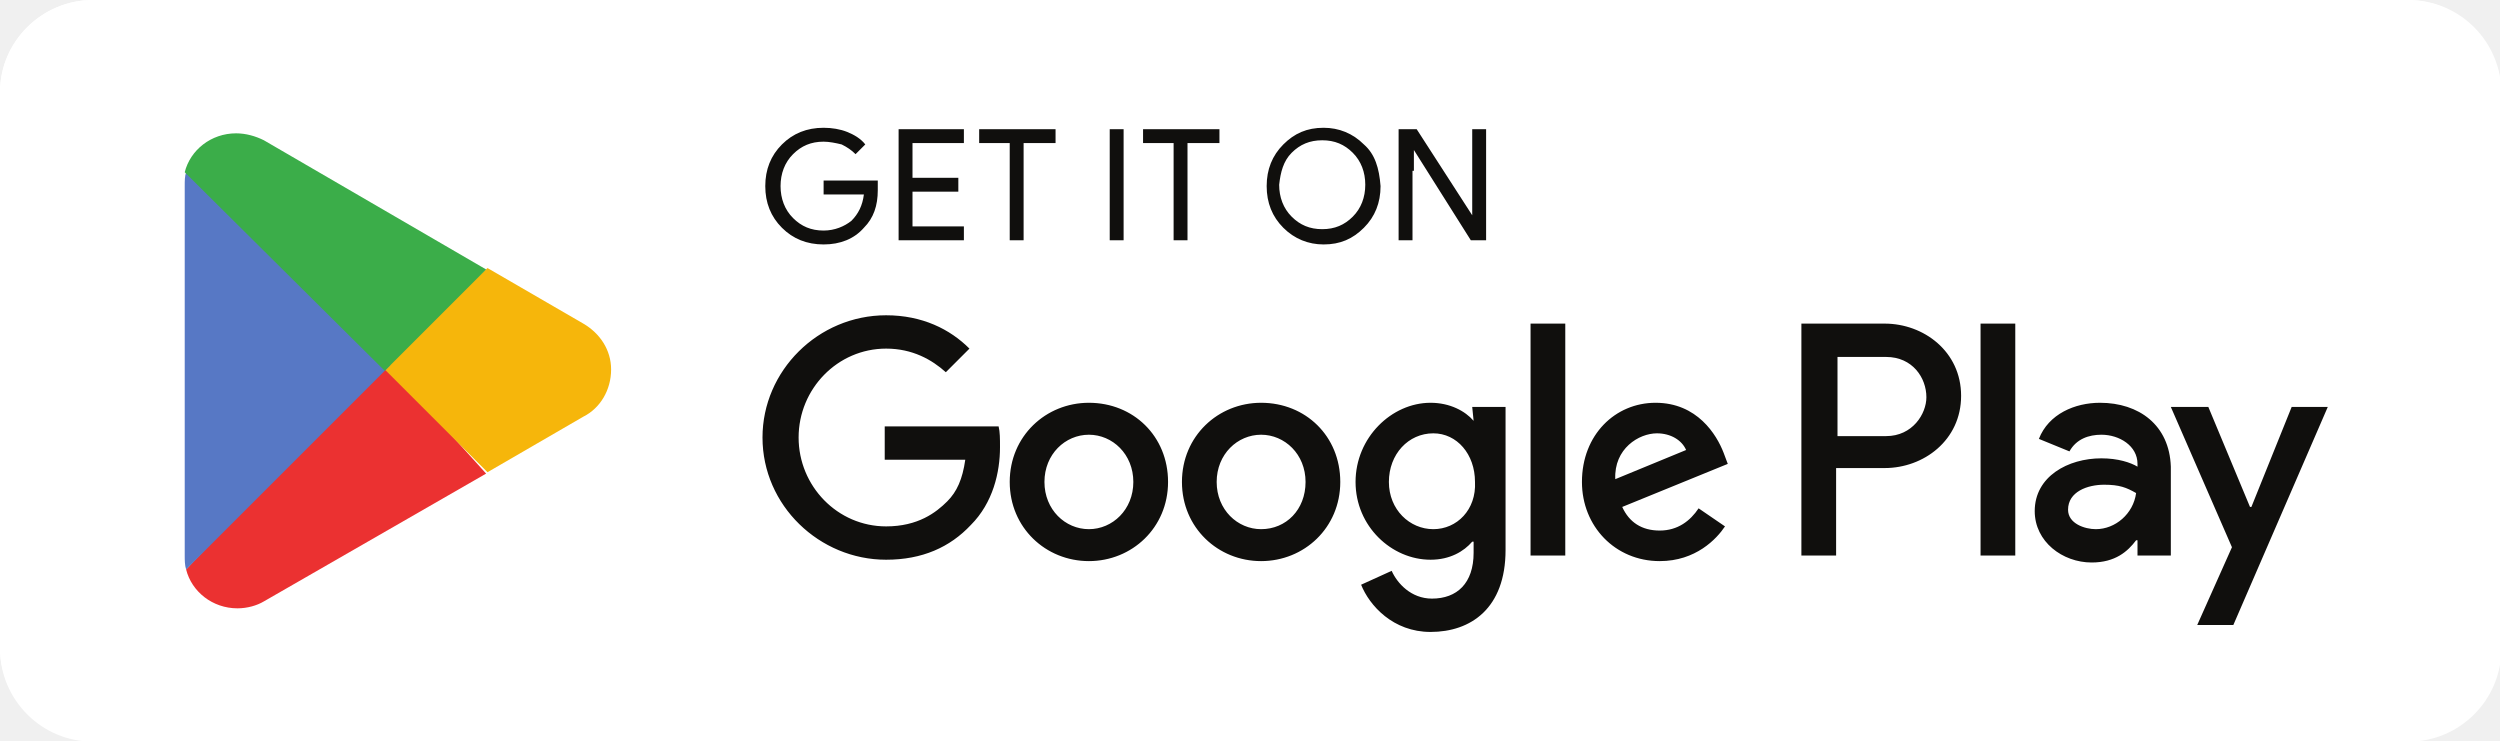
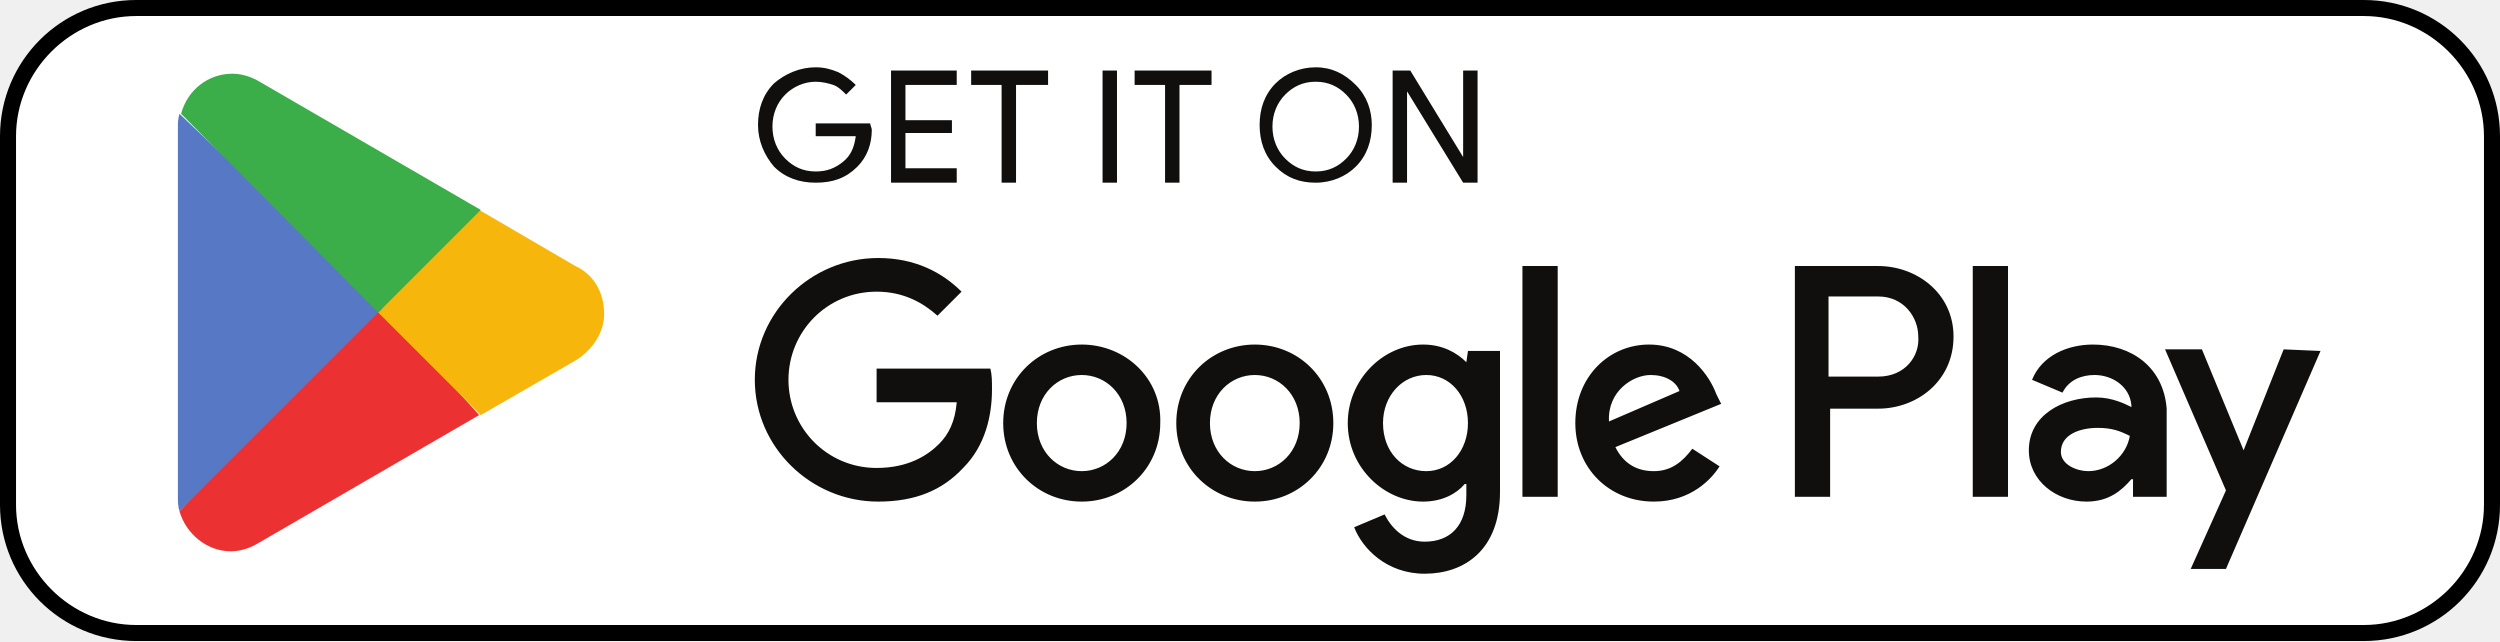
- <svg xmlns="http://www.w3.org/2000/svg" version="1.1" id="svg51" x="0px" y="0px" viewBox="0 0 180 53.3" style="enable-background:new 0 0 180 53.3;" xml:space="preserve">
+ <svg xmlns="http://www.w3.org/2000/svg" version="1.1" id="svg51" x="0px" y="0px" viewBox="0 0 156 40" style="enable-background:new 0 0 156 40;" xml:space="preserve">
  <style type="text/css">
	.st0{fill:#FFFFFF;}
	.st1{fill:#100F0D;}
	.st2{fill:#EB3131;}
	.st3{fill:#F6B60B;}
	.st4{fill:#5778C5;}
	.st5{fill:#3BAD49;}
</style>
-   <path id="path11" class="st0" d="M173.3,53.3H6.7c-3.7,0-6.7-3-6.7-6.7v-40C0,3,3,0,6.7,0h166.7c3.7,0,6.7,3,6.7,6.7v40  C180,50.3,177,53.3,173.3,53.3" />
-   <path id="path13" class="st0" d="M173.3,0H6.7C3,0,0,3,0,6.7v40c0,3.7,3,6.7,6.7,6.7h166.7c3.7,0,6.7-3,6.7-6.7v-40  C180,3,177,0,173.3,0z M173.3,1.1c3.1,0,5.6,2.5,5.6,5.6v40c0,3.1-2.5,5.6-5.6,5.6H6.7c-3.1,0-5.6-2.5-5.6-5.6v-40  c0-3.1,2.5-5.6,5.6-5.6L173.3,1.1" />
-   <path id="path35" class="st1" d="M142.6,40h2.5V23.3h-2.5V40z M165,29.3l-2.9,7.2h-0.1l-3-7.2h-2.7l4.4,10.1l-2.5,5.6h2.6l6.8-15.7  L165,29.3z M150.9,38.1c-0.8,0-2-0.4-2-1.4c0-1.3,1.4-1.8,2.6-1.8c1.1,0,1.6,0.2,2.3,0.6C153.6,37,152.3,38.1,150.9,38.1L150.9,38.1  z M151.2,29c-1.8,0-3.7,0.8-4.4,2.6l2.2,0.9c0.5-0.9,1.4-1.2,2.3-1.2c1.3,0,2.6,0.8,2.6,2.1v0.2c-0.5-0.3-1.4-0.6-2.6-0.6  c-2.4,0-4.8,1.3-4.8,3.8c0,2.2,2,3.7,4.1,3.7c1.7,0,2.6-0.8,3.2-1.6h0.1V40h2.4v-6.4C156.2,30.6,154,29,151.2,29L151.2,29z   M135.8,31.4h-3.5v-5.7h3.5c1.9,0,2.9,1.5,2.9,2.9C138.7,29.8,137.7,31.4,135.8,31.4z M135.7,23.3h-6V40h2.5v-6.3h3.5  c2.8,0,5.5-2,5.5-5.2C141.2,25.3,138.5,23.3,135.7,23.3L135.7,23.3z M103.2,38.1c-1.7,0-3.2-1.4-3.2-3.4c0-2,1.4-3.5,3.2-3.5  c1.7,0,3,1.5,3,3.5C106.3,36.7,104.9,38.1,103.2,38.1z M106.1,30.3L106.1,30.3c-0.6-0.7-1.7-1.3-3.1-1.3c-2.8,0-5.4,2.5-5.4,5.7  c0,3.2,2.6,5.6,5.4,5.6c1.4,0,2.4-0.6,3-1.3h0.1v0.8c0,2.2-1.2,3.3-3,3.3c-1.5,0-2.5-1.1-2.9-2L98,42.1c0.6,1.5,2.3,3.4,5,3.4  c2.9,0,5.4-1.7,5.4-5.9V29.3h-2.4L106.1,30.3z M110.2,40h2.5V23.3h-2.5V40z M116.3,34.5c-0.1-2.2,1.7-3.3,3-3.3c1,0,1.8,0.5,2.1,1.2  L116.3,34.5z M124.1,32.6c-0.5-1.3-1.9-3.6-4.9-3.6c-2.9,0-5.3,2.3-5.3,5.7c0,3.2,2.4,5.7,5.6,5.7c2.6,0,4.1-1.6,4.7-2.5l-1.9-1.3  c-0.6,0.9-1.5,1.6-2.8,1.6c-1.3,0-2.2-0.6-2.7-1.7l7.6-3.1L124.1,32.6z M63.7,30.7v2.4h5.8c-0.2,1.4-0.6,2.3-1.3,3  c-0.8,0.8-2.1,1.8-4.4,1.8c-3.5,0-6.3-2.9-6.3-6.4s2.8-6.4,6.3-6.4c1.9,0,3.3,0.8,4.3,1.7l1.7-1.7c-1.4-1.4-3.4-2.4-6-2.4  c-4.9,0-8.9,4-8.9,8.8c0,4.9,4.1,8.8,8.9,8.8c2.6,0,4.6-0.9,6.1-2.5c1.6-1.6,2.1-3.8,2.1-5.6c0-0.6,0-1.1-0.1-1.5L63.7,30.7z   M78.4,38.1c-1.7,0-3.2-1.4-3.2-3.4c0-2,1.5-3.4,3.2-3.4c1.7,0,3.2,1.4,3.2,3.4C81.6,36.7,80.1,38.1,78.4,38.1z M78.4,29  c-3.1,0-5.7,2.4-5.7,5.7c0,3.3,2.6,5.7,5.7,5.7c3.1,0,5.7-2.4,5.7-5.7C84.1,31.4,81.6,29,78.4,29z M90.8,38.1  c-1.7,0-3.2-1.4-3.2-3.4c0-2,1.5-3.4,3.2-3.4c1.7,0,3.2,1.4,3.2,3.4C94,36.7,92.6,38.1,90.8,38.1z M90.8,29c-3.1,0-5.7,2.4-5.7,5.7  c0,3.3,2.6,5.7,5.7,5.7c3.1,0,5.7-2.4,5.7-5.7C96.5,31.4,94,29,90.8,29" />
-   <path id="path37" class="st2" d="M27.6,25.9L13.4,41c0,0,0,0,0,0c0.4,1.6,1.9,2.8,3.7,2.8c0.7,0,1.4-0.2,1.9-0.5l0,0l16-9.2  L27.6,25.9" />
-   <path id="path39" class="st3" d="M42,23.3L42,23.3l-6.9-4l-7.8,6.9l7.8,7.8l6.9-4c1.2-0.6,2-1.9,2-3.4C44,25.2,43.2,24,42,23.3" />
-   <path id="path41" class="st4" d="M13.4,12.4c-0.1,0.3-0.1,0.6-0.1,1V40c0,0.3,0,0.7,0.1,1l14.7-14.7L13.4,12.4" />
-   <path id="path43" class="st5" d="M27.7,26.7l7.3-7.3l-16-9.3c-0.6-0.3-1.3-0.5-2-0.5c-1.8,0-3.3,1.2-3.7,2.8c0,0,0,0,0,0L27.7,26.7" />
-   <path id="path33" class="st1" d="M63.2,13h-3.9v1h2.9c-0.1,0.8-0.4,1.4-0.9,1.9c-0.5,0.4-1.2,0.7-2,0.7c-0.9,0-1.6-0.3-2.2-0.9  c-0.6-0.6-0.9-1.4-0.9-2.3c0-0.9,0.3-1.7,0.9-2.3c0.6-0.6,1.3-0.9,2.2-0.9c0.4,0,0.9,0.1,1.3,0.2c0.4,0.2,0.7,0.4,1,0.7l0.7-0.7  c-0.3-0.4-0.8-0.7-1.3-0.9c-0.5-0.2-1.1-0.3-1.7-0.3c-1.2,0-2.2,0.4-3,1.2c-0.8,0.8-1.2,1.8-1.2,3s0.4,2.2,1.2,3  c0.8,0.8,1.8,1.2,3,1.2c1.2,0,2.2-0.4,2.9-1.2c0.7-0.7,1-1.6,1-2.7C63.2,13.5,63.2,13.3,63.2,13L63.2,13z M64.7,9.3v8h4.7v-1h-3.7  v-2.5H69v-1h-3.3v-2.5h3.7v-1L64.7,9.3z M76,10.3v-1h-5.5v1h2.2v7h1v-7L76,10.3z M80.9,9.3h-1v8h1V9.3z M87.8,10.3v-1h-5.5v1h2.2v7  h1v-7L87.8,10.3z M98.2,10.4c-0.8-0.8-1.8-1.2-2.9-1.2c-1.2,0-2.1,0.4-2.9,1.2c-0.8,0.8-1.2,1.8-1.2,3s0.4,2.2,1.2,3  c0.8,0.8,1.8,1.2,2.9,1.2c1.2,0,2.1-0.4,2.9-1.2c0.8-0.8,1.2-1.8,1.2-3C99.3,12.1,99,11.1,98.2,10.4z M93,11  c0.6-0.6,1.3-0.9,2.2-0.9c0.9,0,1.6,0.3,2.2,0.9c0.6,0.6,0.9,1.4,0.9,2.3c0,0.9-0.3,1.7-0.9,2.3c-0.6,0.6-1.3,0.9-2.2,0.9  c-0.9,0-1.6-0.3-2.2-0.9c-0.6-0.6-0.9-1.4-0.9-2.3C92.2,12.4,92.4,11.6,93,11z M101.8,12.3l0-1.5h0l4.1,6.5h1.1v-8h-1V14l0,1.5h0  L102,9.3h-1.3v8h1V12.3z" />
+   <g>
+     <path class="st0" d="M8.5,39.5c-4.4,0-8-3.6-8-8v-23c0-4.4,3.6-8,8-8h139c4.4,0,8,3.6,8,8v23c0,4.4-3.6,8-8,8H8.5z" />
+     <path d="M147.5,1c4.1,0,7.5,3.4,7.5,7.5v23c0,4.1-3.4,7.5-7.5,7.5H8.5C4.4,39,1,35.6,1,31.5v-23C1,4.4,4.4,1,8.5,1H147.5 M147.5,0   H8.5C3.8,0,0,3.8,0,8.5v23C0,36.2,3.8,40,8.5,40h139c4.7,0,8.5-3.8,8.5-8.5v-23C156,3.8,152.2,0,147.5,0L147.5,0z" />
+   </g>
+   <g>
+     <path id="path35" class="st1" d="M123.1,31h2.2V16.6h-2.2V31z M142.5,21.8l-2.5,6.3H140l-2.6-6.3h-2.3l3.8,8.8l-2.2,4.9h2.2   l5.9-13.6L142.5,21.8z M130.3,29.4c-0.7,0-1.7-0.4-1.7-1.2c0-1.1,1.2-1.5,2.3-1.5c0.9,0,1.4,0.2,2,0.5   C132.7,28.4,131.6,29.4,130.3,29.4L130.3,29.4z M130.6,21.5c-1.6,0-3.2,0.7-3.8,2.2l1.9,0.8c0.4-0.8,1.2-1.1,2-1.1   c1.1,0,2.2,0.7,2.3,1.9v0.1c-0.4-0.2-1.2-0.6-2.2-0.6c-2.1,0-4.2,1.1-4.2,3.3c0,1.9,1.7,3.2,3.6,3.2c1.4,0,2.2-0.7,2.8-1.4h0.1V31   h2.1v-5.5C135,22.9,133,21.5,130.6,21.5L130.6,21.5z M117.2,23.5h-3.1v-5h3.1c1.6,0,2.5,1.3,2.5,2.5   C119.8,22.2,118.9,23.5,117.2,23.5z M117.2,16.6H112V31h2.2v-5.5h3c2.4,0,4.7-1.7,4.7-4.5C121.9,18.3,119.6,16.6,117.2,16.6   L117.2,16.6z M89,29.4c-1.5,0-2.7-1.2-2.7-3c0-1.7,1.2-3,2.7-3c1.5,0,2.6,1.3,2.6,3C91.6,28.1,90.5,29.4,89,29.4z M91.5,22.6   L91.5,22.6c-0.6-0.6-1.5-1.1-2.7-1.1c-2.5,0-4.7,2.2-4.7,4.9c0,2.8,2.3,4.9,4.7,4.9c1.2,0,2.1-0.5,2.6-1.1h0.1v0.7   c0,1.9-1,2.9-2.6,2.9c-1.3,0-2.1-0.9-2.5-1.7l-1.9,0.8c0.5,1.3,2,2.9,4.4,2.9c2.5,0,4.7-1.5,4.7-5.1v-8.8h-2L91.5,22.6z M95,31h2.2   V16.6H95V31z M100.4,26.3c-0.1-1.9,1.5-2.9,2.6-2.9c0.9,0,1.6,0.4,1.8,1L100.4,26.3z M107.1,24.6c-0.4-1.1-1.7-3.1-4.2-3.1   c-2.5,0-4.6,2-4.6,4.9c0,2.8,2.1,4.9,4.9,4.9c2.3,0,3.6-1.4,4.1-2.2l-1.7-1.1c-0.6,0.8-1.3,1.4-2.4,1.4c-1.1,0-1.9-0.5-2.4-1.5   l6.6-2.7L107.1,24.6z M54.7,23v2.1h5c-0.1,1.2-0.5,2-1.1,2.6c-0.7,0.7-1.9,1.5-3.9,1.5c-3.1,0-5.5-2.5-5.5-5.5s2.4-5.5,5.5-5.5   c1.7,0,2.9,0.7,3.8,1.5l1.5-1.5c-1.2-1.2-2.9-2.1-5.2-2.1c-4.2,0-7.7,3.4-7.7,7.6c0,4.2,3.5,7.6,7.7,7.6c2.3,0,4-0.7,5.3-2.1   c1.4-1.4,1.8-3.3,1.8-4.9c0-0.5,0-0.9-0.1-1.3L54.7,23z M67.5,29.4c-1.5,0-2.8-1.2-2.8-3c0-1.8,1.3-3,2.8-3c1.5,0,2.8,1.2,2.8,3   C70.3,28.2,69,29.4,67.5,29.4z M67.5,21.5c-2.7,0-4.9,2.1-4.9,4.9c0,2.8,2.2,4.9,4.9,4.9c2.7,0,4.9-2.1,4.9-4.9   C72.5,23.6,70.2,21.5,67.5,21.5z M78.3,29.4c-1.5,0-2.8-1.2-2.8-3c0-1.8,1.3-3,2.8-3c1.5,0,2.8,1.2,2.8,3   C81.1,28.2,79.8,29.4,78.3,29.4z M78.3,21.5c-2.7,0-4.9,2.1-4.9,4.9c0,2.8,2.2,4.9,4.9,4.9c2.7,0,4.9-2.1,4.9-4.9   C83.2,23.6,81,21.5,78.3,21.5" />
+     <path id="path37" class="st2" d="M23.5,18.8L11.2,31.9c0,0,0,0,0,0c0.4,1.4,1.7,2.5,3.2,2.5c0.6,0,1.2-0.2,1.7-0.5l0,0l13.8-8   L23.5,18.8" />
+     <path id="path39" class="st3" d="M35.9,16.6L35.9,16.6l-6-3.5l-6.7,6l6.8,6.8l5.9-3.4c1-0.6,1.8-1.7,1.8-2.9   C37.7,18.2,37,17.1,35.9,16.6" />
+     <path id="path41" class="st4" d="M11.2,7.1c-0.1,0.3-0.1,0.6-0.1,0.9V31c0,0.3,0,0.6,0.1,0.9l12.7-12.7L11.2,7.1" />
+     <path id="path43" class="st5" d="M23.6,19.5l6.4-6.4l-13.8-8c-0.5-0.3-1.1-0.5-1.7-0.5c-1.5,0-2.8,1-3.2,2.5c0,0,0,0,0,0L23.6,19.5   " />
+     <path id="path33" class="st1" d="M54.3,7.7h-3.4v0.8h2.5c-0.1,0.7-0.3,1.2-0.8,1.6c-0.5,0.4-1,0.6-1.7,0.6c-0.8,0-1.4-0.3-1.9-0.8   c-0.5-0.5-0.8-1.2-0.8-2c0-0.8,0.3-1.5,0.8-2c0.5-0.5,1.2-0.8,1.9-0.8c0.4,0,0.8,0.1,1.1,0.2c0.3,0.1,0.6,0.4,0.8,0.6l0.6-0.6   c-0.3-0.3-0.7-0.6-1.1-0.8c-0.5-0.2-0.9-0.3-1.4-0.3c-1,0-1.9,0.4-2.6,1c-0.7,0.7-1,1.6-1,2.6s0.4,1.9,1,2.6c0.7,0.7,1.6,1,2.6,1   c1.1,0,1.9-0.3,2.6-1c0.6-0.6,0.9-1.4,0.9-2.3C54.4,8,54.3,7.8,54.3,7.7L54.3,7.7z M55.6,4.4v7h4.1v-0.9h-3.2V8.3h2.9V7.5h-2.9V5.3   h3.2V4.4L55.6,4.4z M65.4,5.3V4.4h-4.8v0.9h1.9v6.1h0.9V5.3L65.4,5.3z M69.7,4.4h-0.9v7h0.9V4.4z M75.6,5.3V4.4h-4.8v0.9h1.9v6.1   h0.9V5.3L75.6,5.3z M84.6,5.3c-0.7-0.7-1.5-1.1-2.5-1.1c-1,0-1.9,0.4-2.5,1c-0.7,0.7-1,1.6-1,2.6s0.3,1.9,1,2.6   c0.7,0.7,1.5,1,2.5,1c1,0,1.9-0.4,2.5-1c0.7-0.7,1-1.6,1-2.6C85.6,6.9,85.3,6,84.6,5.3z M80.2,5.9c0.5-0.5,1.1-0.8,1.9-0.8   c0.8,0,1.4,0.3,1.9,0.8c0.5,0.5,0.8,1.2,0.8,2c0,0.8-0.3,1.5-0.8,2c-0.5,0.5-1.1,0.8-1.9,0.8c-0.8,0-1.4-0.3-1.9-0.8   c-0.5-0.5-0.8-1.2-0.8-2C79.4,7.1,79.7,6.4,80.2,5.9z M87.8,7l0-1.3h0l3.5,5.7h0.9v-7h-0.9v4.1l0,1.3h0L88,4.4h-1.1v7h0.9V7z" />
+   </g>
</svg>
